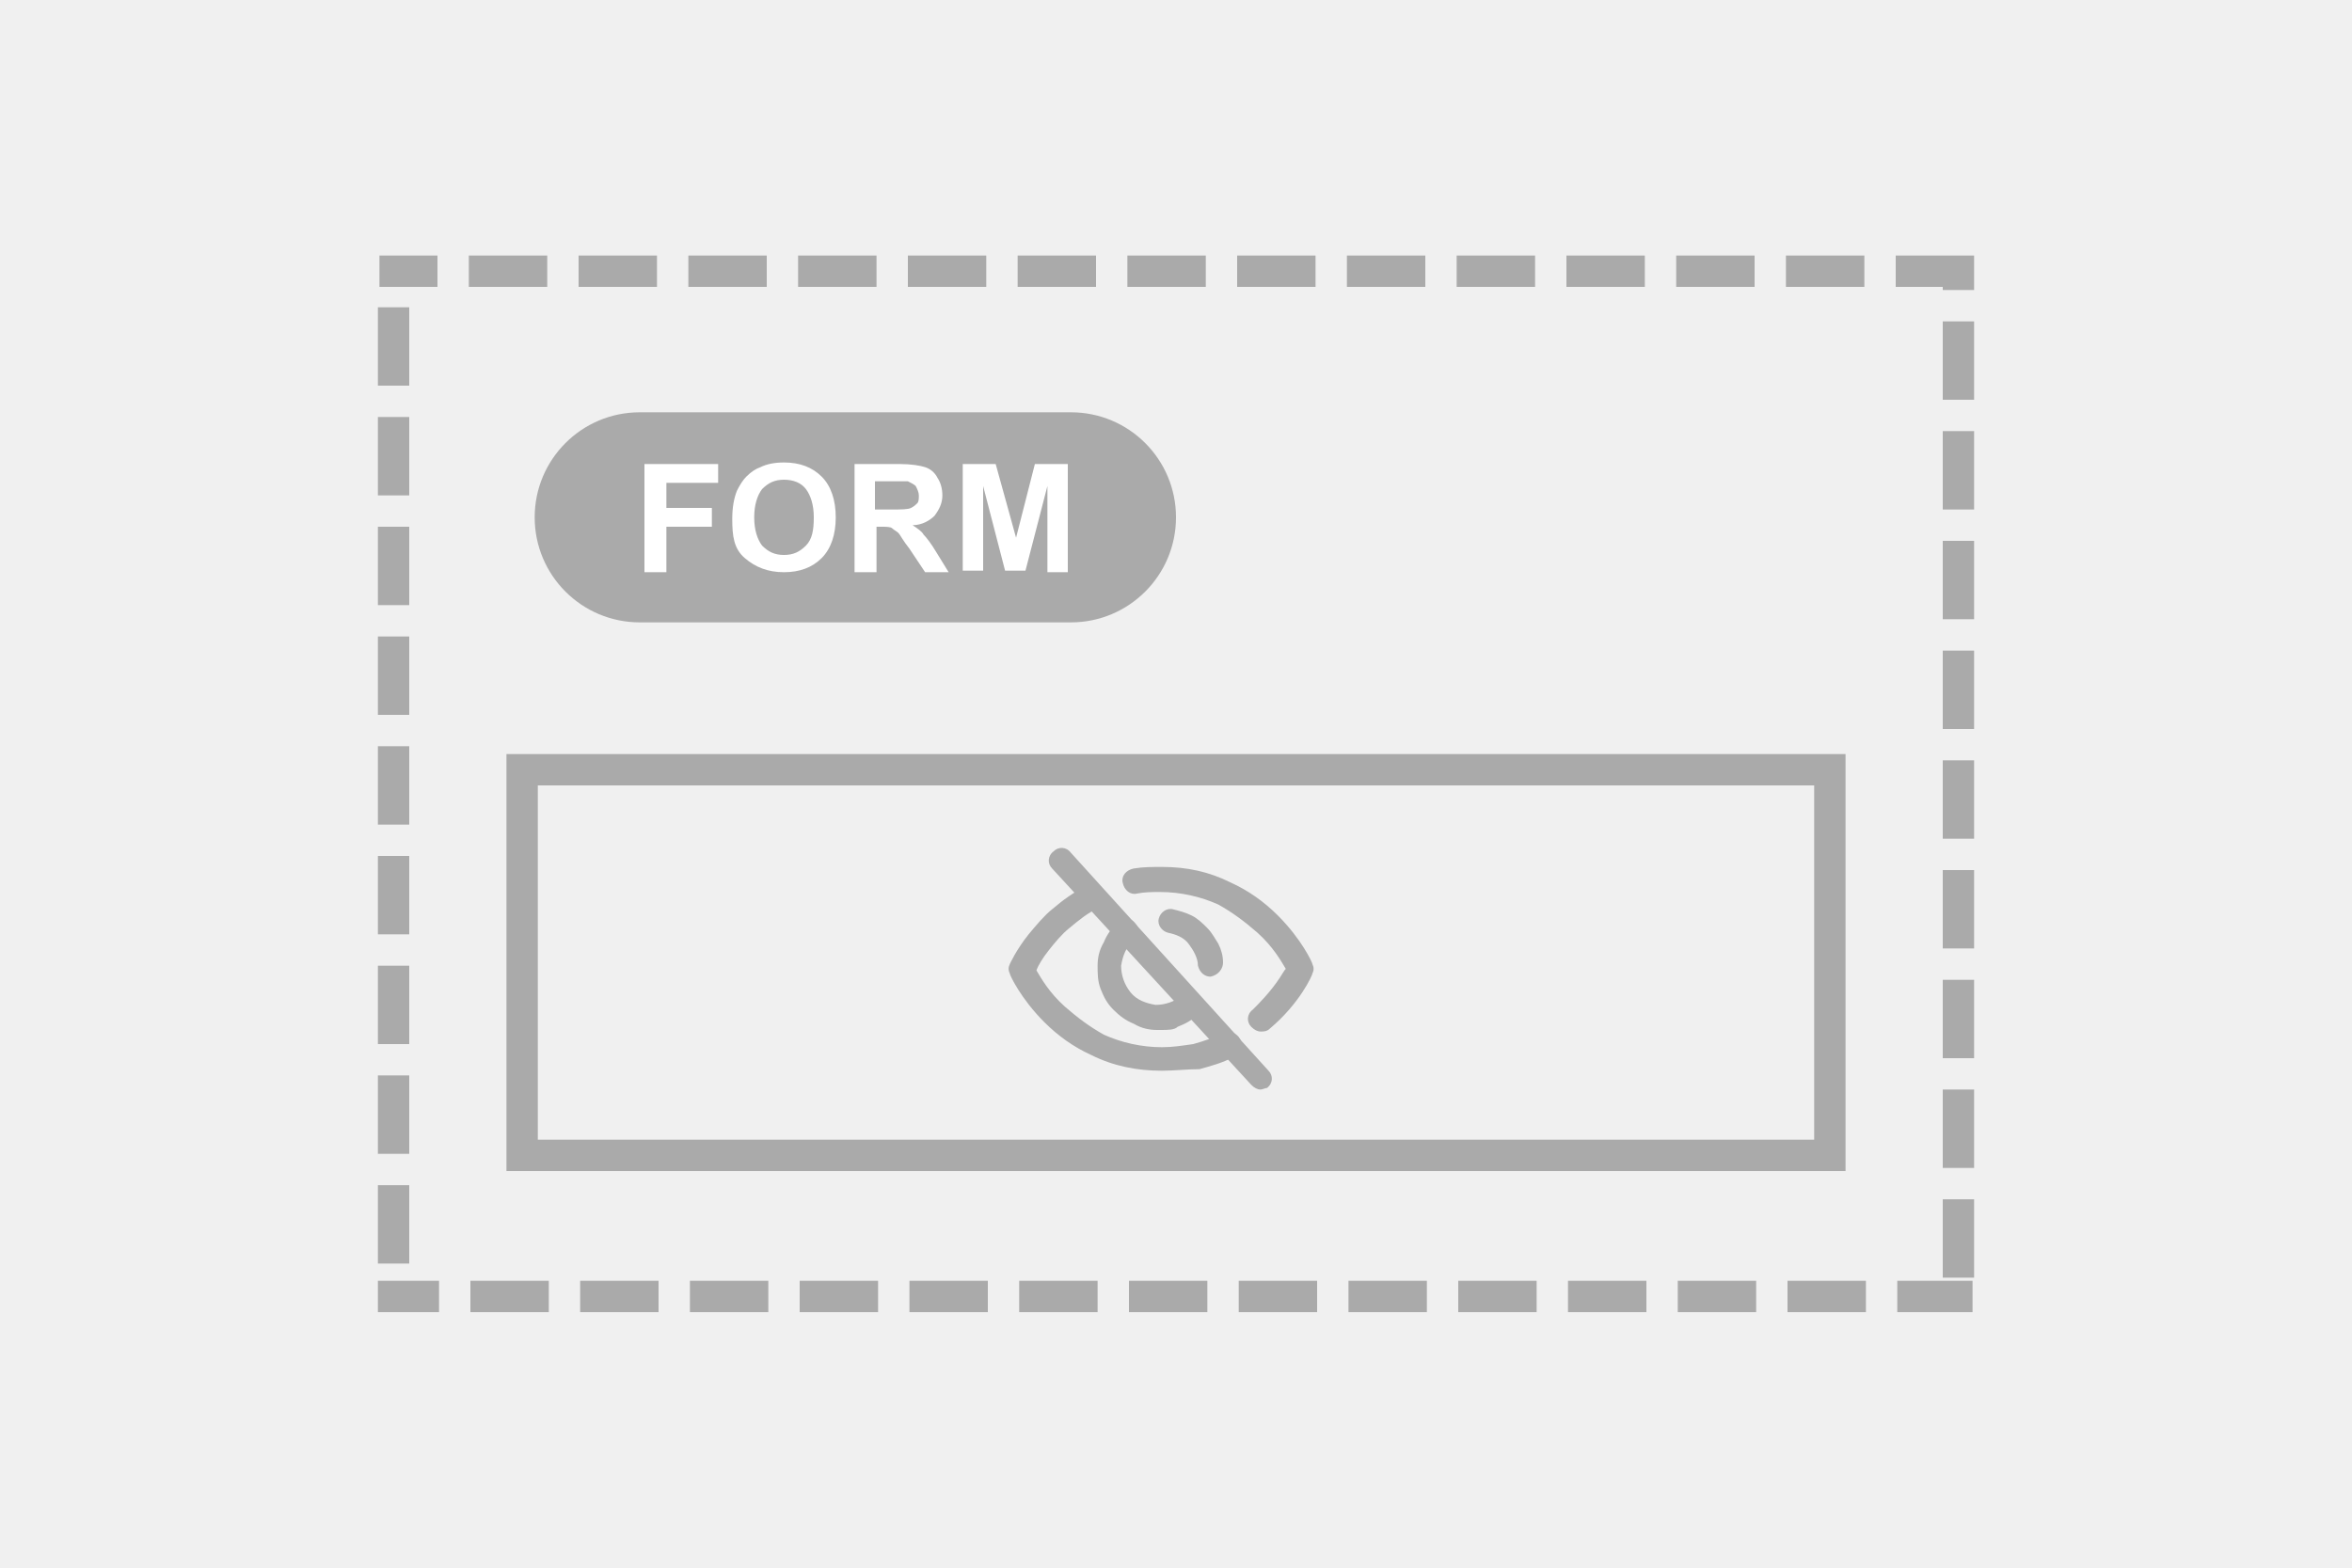
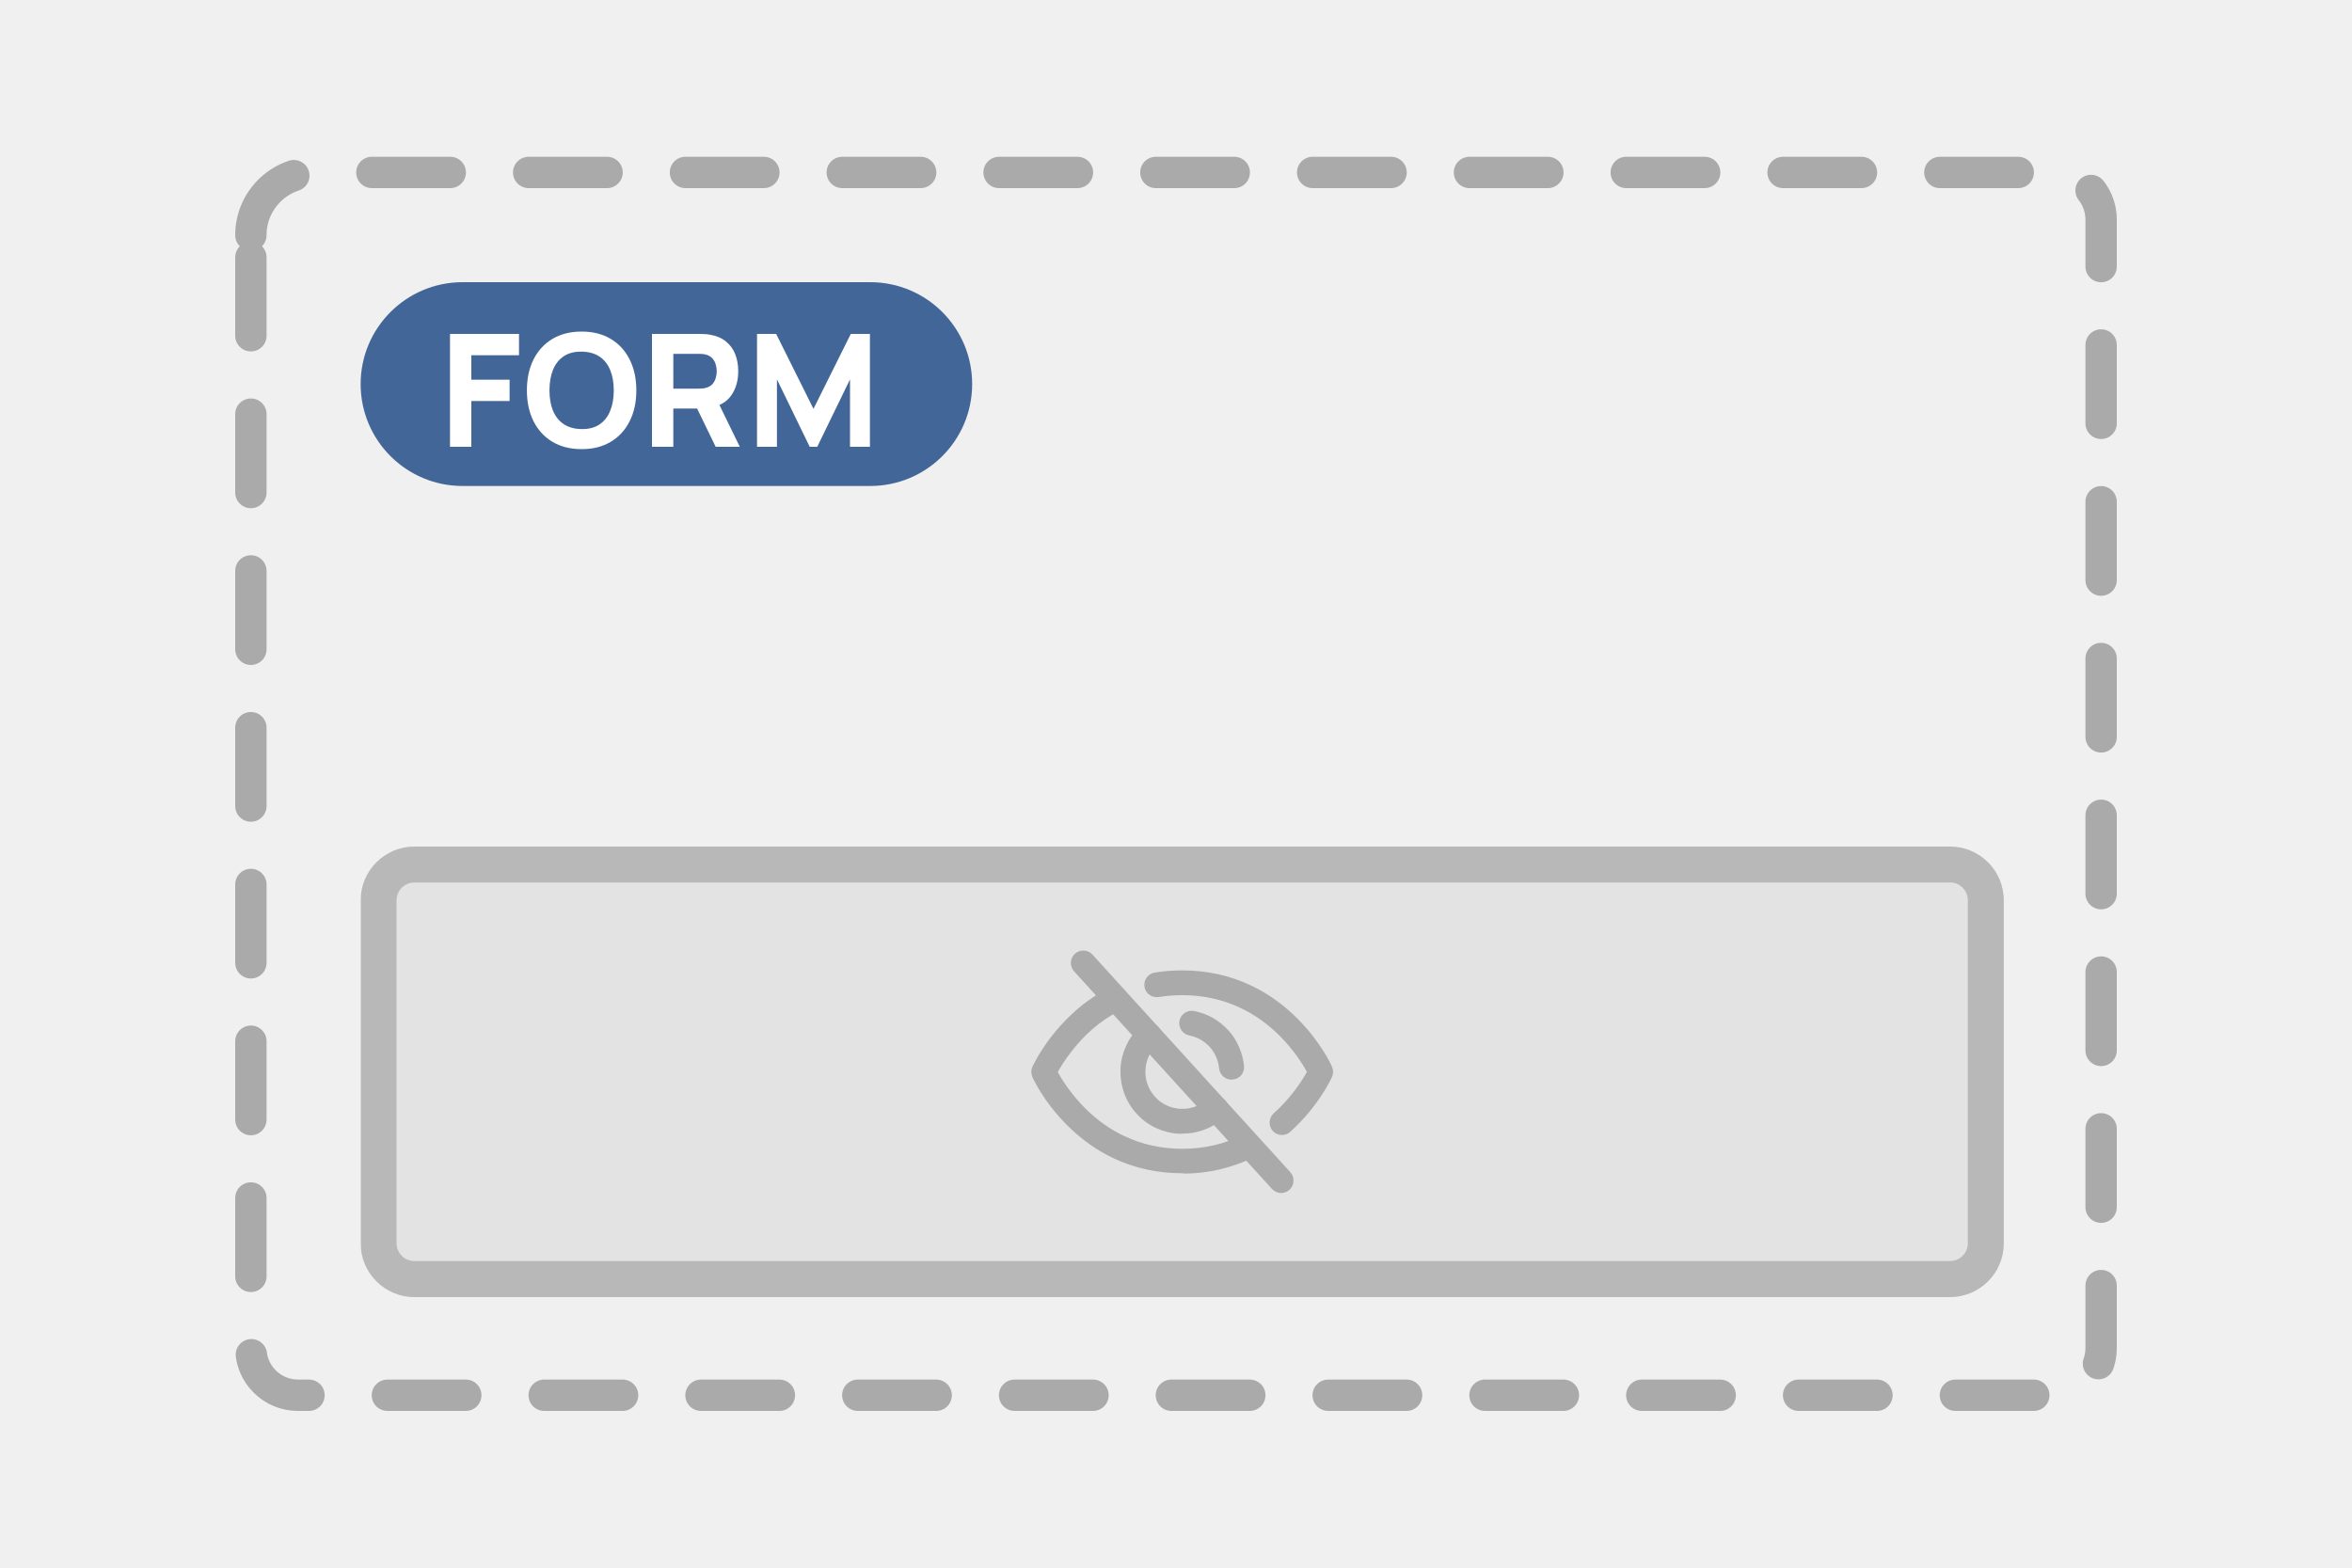
- <svg xmlns="http://www.w3.org/2000/svg" version="1.1" id="Ebene_1" x="0" y="0" viewBox="0 0 150 100" style="enable-background:new 0 0 150 100" xml:space="preserve">
-   <style>.st0{fill:#aaa}.st1{fill:#fff}</style>
-   <path class="st0" d="M115.7 50.1v22.6H34.3V50.1h81.4m2-2H32.3v26.6h85.4V48.1zM118.9 16.3h-5v2h5v-2zm-7 0h-5v2h5v-2zm-7 0h-5v2h5v-2zm-7 0h-5v2h5v-2zm-7 0h-5v2h5v-2zm-7 0h-5v2h5v-2zm-7 0h-5v2h5v-2zm-7 0h-5v2h5v-2zm-7 0h-5v2h5v-2zm-7 0h-5v2h5v-2zm-7 0h-5v2h5v-2zm-7 0h-5v2h5v-2zm-7 0h-5v2h5v-2zm-7 0h-3.7v2h3.7v-2zm-1.8 3.3h-2v5h2v-5zm0 7h-2v5h2v-5zm0 7h-2v5h2v-5zm0 7h-2v5h2v-5zm0 7h-2v5h2v-5zm0 7h-2v5h2v-5zm0 7h-2v5h2v-5zm0 7h-2v5h2v-5zm0 7h-2v5h2v-5zm1.9 6.1h-3.9v.9-.9 2H28v-2zm7 0h-5v2h5v-2zm7 0h-5v2h5v-2zm7 0h-5v2h5v-2zm7 0h-5v2h5v-2zm7 0h-5v2h5v-2zm7 0h-5v2h5v-2zm7 0h-5v2h5v-2zm7 0h-5v2h5v-2zm7 0h-5v2h5v-2zm7 0h-5v2h5v-2zm7 0h-5v2h5v-2zm7 0h-5v2h5v-2zm7 0h-5v2h5v-2zm6.9 0H121v2h4.8v-2h.1zm0-5.2h-2v5h2v-5zm0-7h-2v5h2v-5zm0-7h-2v5h2v-5zm0-7h-2v5h2v-5zm0-7h-2v5h2v-5zm0-7h-2v5h2v-5zm0-7h-2v5h2v-5zm0-7h-2v5h2v-5zm0-7h-2v5h2v-5zm0-4.2h-5v2h3v.2h2v-2.2zM68.3 39.7H40.8a6.7 6.7 0 0 1 0-13.4h27.5a6.7 6.7 0 0 1 0 13.4z" />
-   <path class="st1" d="M41.1 36.5v-6.9h4.7v1.2h-3.3v1.6h2.9v1.2h-2.9v2.9h-1.4zM46.7 33.1c0-.7.1-1.3.3-1.8.2-.4.4-.7.6-.9.3-.3.6-.5.9-.6.4-.2.9-.3 1.5-.3 1 0 1.8.3 2.4.9s.9 1.5.9 2.6-.3 2-.9 2.6c-.6.6-1.4.9-2.4.9s-1.8-.3-2.5-.9-.8-1.4-.8-2.5zm1.4-.1c0 .8.2 1.4.5 1.8.4.4.8.6 1.4.6.6 0 1-.2 1.4-.6.4-.4.5-1 .5-1.8s-.2-1.4-.5-1.8c-.3-.4-.8-.6-1.4-.6-.6 0-1 .2-1.4.6-.3.4-.5 1-.5 1.8zM54.5 36.5v-6.9h2.9c.7 0 1.3.1 1.6.2.3.1.6.3.8.7.2.3.3.7.3 1.1 0 .5-.2.9-.5 1.3-.3.3-.8.6-1.4.6.3.2.6.4.7.6.2.2.5.6.8 1.1l.8 1.3H59L58 35c-.4-.5-.6-.9-.7-1-.1-.1-.3-.2-.4-.3-.1-.1-.4-.1-.7-.1h-.3v2.9h-1.4zm1.3-4h1c.7 0 1.1 0 1.3-.1.2-.1.3-.2.4-.3.1-.1.1-.3.1-.5s-.1-.4-.2-.6c-.1-.1-.3-.2-.5-.3h-2.1v1.8zM61.4 36.5v-6.9h2.1l1.3 4.7 1.2-4.7h2.1v6.9h-1.3V31l-1.4 5.4h-1.3L62.7 31v5.4h-1.3z" />
-   <path class="st0" d="M80.4 69.5c-.2 0-.4-.1-.6-.3L67.1 55.4c-.3-.3-.3-.8.1-1.1.3-.3.8-.3 1.1.1l12.6 13.9c.3.3.3.8-.1 1.1-.1 0-.3.1-.4.1z" />
-   <path class="st0" d="M74 65.7h-.2c-.5 0-1-.1-1.5-.4-.5-.2-.9-.5-1.3-.9s-.6-.8-.8-1.3c-.2-.5-.2-1-.2-1.5s.1-1 .4-1.5c.2-.5.5-.9.9-1.3.3-.3.8-.3 1.1.1.3.3.3.8-.1 1.1-.5.4-.7 1-.8 1.6 0 .6.2 1.2.6 1.7.4.5 1 .7 1.6.8.6 0 1.2-.2 1.7-.6.3-.3.8-.3 1.1.1.3.3.3.8-.1 1.1-.4.4-.8.6-1.3.8-.2.2-.6.2-1.1.2z" />
-   <path class="st0" d="M74.1 68.3c-1.6 0-3.1-.3-4.5-1-1.1-.5-2.1-1.2-3-2.1-1.5-1.5-2.2-3-2.2-3.1-.1-.2-.1-.4 0-.6 0 0 .4-.9 1.2-1.9.5-.6 1-1.2 1.5-1.6.7-.6 1.4-1.1 2.2-1.5.4-.2.9 0 1.1.3.2.4 0 .9-.3 1.1-.7.3-1.3.8-1.9 1.3-.5.4-.9.9-1.3 1.4-.4.5-.7 1-.8 1.3.3.5.8 1.4 1.8 2.3.8.7 1.6 1.3 2.5 1.8 1.1.5 2.4.8 3.7.8.7 0 1.3-.1 2-.2.7-.2 1.3-.4 1.9-.7.4-.2.9 0 1.1.4.2.4 0 .9-.4 1.1-.7.4-1.5.6-2.2.8-.8 0-1.6.1-2.4.1zM80.4 65.8c-.2 0-.4-.1-.6-.3-.3-.3-.3-.8.1-1.1.4-.4 1.1-1.1 1.7-2 .2-.3.3-.5.4-.6-.3-.5-.8-1.4-1.8-2.3-.8-.7-1.6-1.3-2.5-1.8-1.1-.5-2.4-.8-3.7-.8-.5 0-1 0-1.5.1-.4.1-.8-.2-.9-.7-.1-.4.2-.8.7-.9.6-.1 1.2-.1 1.8-.1 1.6 0 3 .3 4.4 1 1.1.5 2.1 1.2 3 2.1 1.5 1.5 2.2 3 2.2 3.1.1.2.1.4 0 .6 0 .1-.8 1.9-2.7 3.5-.2.2-.4.2-.6.2z" />
-   <path class="st0" d="M77.2 62.3c-.4 0-.7-.3-.8-.7 0-.5-.3-1-.6-1.4-.3-.4-.8-.6-1.3-.7-.4-.1-.7-.5-.6-.9.1-.4.5-.7.9-.6.4.1.8.2 1.2.4.4.2.7.5 1 .8s.5.7.7 1c.2.4.3.8.3 1.2 0 .4-.3.8-.8.9z" />
+ <svg xmlns="http://www.w3.org/2000/svg" viewBox="0 0 150 100" fill="none">
+   <g id="form-hidden">
+     <path id="Rectangle 1" d="M16 15C16 12.791 17.791 11 20 11H131C132.657 11 134 12.343 134 14V86C134 87.657 132.657 89 131 89H19C17.343 89 16 87.657 16 86V15Z" stroke="#AAAAAA" stroke-width="2" stroke-linecap="round" stroke-dasharray="5 5" />
+     <g id="Badge">
+       <g clip-path="url(#clip0_4_161)">
+         <rect x="23" y="18" width="39" height="13" rx="6.5" fill="#426698" />
+         <path id="FORM" d="M28.7 28.5V21.3H33.1V22.66H30.06V24.22H32.5V25.58H30.06V28.5H28.7ZM37.093 28.65C36.373 28.65 35.751 28.493 35.228 28.18C34.708 27.867 34.306 27.428 34.023 26.865C33.743 26.302 33.603 25.647 33.603 24.9C33.603 24.153 33.743 23.498 34.023 22.935C34.306 22.372 34.708 21.933 35.228 21.62C35.751 21.307 36.373 21.15 37.093 21.15C37.813 21.15 38.433 21.307 38.953 21.62C39.476 21.933 39.878 22.372 40.158 22.935C40.441 23.498 40.583 24.153 40.583 24.9C40.583 25.647 40.441 26.302 40.158 26.865C39.878 27.428 39.476 27.867 38.953 28.18C38.433 28.493 37.813 28.65 37.093 28.65ZM37.093 27.37C37.549 27.377 37.929 27.278 38.233 27.075C38.536 26.872 38.763 26.583 38.913 26.21C39.066 25.837 39.143 25.4 39.143 24.9C39.143 24.4 39.066 23.967 38.913 23.6C38.763 23.233 38.536 22.948 38.233 22.745C37.929 22.542 37.549 22.437 37.093 22.43C36.636 22.423 36.256 22.522 35.953 22.725C35.649 22.928 35.421 23.217 35.268 23.59C35.118 23.963 35.043 24.4 35.043 24.9C35.043 25.4 35.118 25.833 35.268 26.2C35.421 26.567 35.649 26.852 35.953 27.055C36.256 27.258 36.636 27.363 37.093 27.37ZM41.581 28.5V21.3H44.621C44.691 21.3 44.784 21.303 44.901 21.31C45.021 21.313 45.127 21.323 45.221 21.34C45.651 21.407 46.002 21.548 46.276 21.765C46.553 21.982 46.756 22.255 46.886 22.585C47.016 22.912 47.081 23.277 47.081 23.68C47.081 24.283 46.931 24.8 46.631 25.23C46.331 25.657 45.861 25.92 45.221 26.02L44.621 26.06H42.941V28.5H41.581ZM45.641 28.5L44.221 25.57L45.621 25.3L47.181 28.5H45.641ZM42.941 24.79H44.561C44.631 24.79 44.708 24.787 44.791 24.78C44.874 24.773 44.951 24.76 45.021 24.74C45.204 24.69 45.346 24.607 45.446 24.49C45.546 24.37 45.614 24.238 45.651 24.095C45.691 23.948 45.711 23.81 45.711 23.68C45.711 23.55 45.691 23.413 45.651 23.27C45.614 23.123 45.546 22.992 45.446 22.875C45.346 22.755 45.204 22.67 45.021 22.62C44.951 22.6 44.874 22.587 44.791 22.58C44.708 22.573 44.631 22.57 44.561 22.57H42.941V24.79ZM48.28 28.5V21.3H49.5L51.88 26.08L54.26 21.3H55.48V28.5H54.21V24.2L52.12 28.5H51.64L49.55 24.2V28.5H48.28Z" fill="white" />
+       </g>
+     </g>
+     <g id="Ebene_1" clip-path="url(#clip1_4_161)">
+       <g id="Group" opacity="0.25">
+         <path id="Vector" d="M124.37 54H26.43C24.536 54 23 55.536 23 57.43V79.31C23 81.204 24.536 82.74 26.43 82.74H124.37C126.264 82.74 127.8 81.204 127.8 79.31V57.43C127.8 55.536 126.264 54 124.37 54Z" fill="#AAAAAA" fill-opacity="0.75" />
+       </g>
+       <g id="Group_2" opacity="0.75">
+         <path id="Vector_2" d="M124.36 56.29C124.99 56.29 125.5 56.8 125.5 57.43V79.3C125.5 79.93 124.99 80.44 124.36 80.44H26.43C25.8 80.44 25.29 79.93 25.29 79.3V57.43C25.29 56.8 25.8 56.29 26.43 56.29H124.36ZM124.36 54H26.43C24.54 54 23 55.54 23 57.43V79.3C23 81.2 24.54 82.74 26.43 82.74H124.36C126.26 82.74 127.79 81.2 127.79 79.31V57.43C127.79 55.53 126.25 54 124.36 54Z" fill="#AAAAAA" />
+       </g>
+       <path id="Vector_3" d="M81.71 76.1C81.49 76.1 81.28 76.01 81.12 75.84L68.5 61.96C68.21 61.64 68.23 61.13 68.55 60.84C68.87 60.55 69.38 60.57 69.67 60.89L82.29 74.77C82.58 75.09 82.56 75.6 82.24 75.89C82.09 76.03 81.9 76.1 81.71 76.1Z" fill="#AAAAAA" />
+       <path id="Vector_4" d="M75.4 72.32C75.34 72.32 75.27 72.32 75.21 72.32C74.7 72.3 74.2 72.17 73.74 71.96C73.26 71.74 72.83 71.43 72.48 71.03C72.12 70.64 71.85 70.18 71.68 69.68C71.51 69.2 71.44 68.69 71.46 68.18C71.48 67.67 71.61 67.17 71.82 66.71C72.04 66.23 72.35 65.8 72.75 65.45C73.07 65.16 73.58 65.18 73.87 65.5C74.16 65.82 74.14 66.33 73.82 66.62C73.35 67.04 73.08 67.62 73.05 68.26C73.02 68.89 73.24 69.49 73.66 69.96C74.08 70.43 74.66 70.7 75.3 70.73C75.93 70.76 76.53 70.54 77 70.12C77.32 69.83 77.83 69.85 78.12 70.17C78.41 70.49 78.39 71 78.07 71.29C77.68 71.65 77.22 71.92 76.72 72.09C76.3 72.24 75.86 72.31 75.41 72.31L75.4 72.32Z" fill="#AAAAAA" />
+       <path id="Vector_5" d="M75.47 74.84C75.47 74.84 75.42 74.84 75.39 74.84C73.83 74.84 72.36 74.52 71.01 73.88C69.93 73.37 68.94 72.66 68.05 71.77C66.54 70.26 65.86 68.76 65.84 68.69C65.75 68.48 65.75 68.25 65.84 68.05C65.86 68.02 66.23 67.19 67.02 66.16C67.48 65.56 67.99 65.01 68.54 64.52C69.23 63.9 69.99 63.39 70.78 62.99C71.17 62.79 71.65 62.95 71.85 63.34C72.05 63.73 71.89 64.21 71.5 64.41C70.84 64.75 70.2 65.18 69.62 65.69C69.15 66.11 68.71 66.58 68.31 67.1C67.9 67.63 67.62 68.09 67.46 68.39C67.72 68.86 68.3 69.79 69.22 70.71C69.98 71.46 70.82 72.06 71.73 72.48C72.86 73.01 74.09 73.28 75.4 73.28C76.07 73.28 76.75 73.21 77.4 73.06C78.06 72.91 78.69 72.68 79.29 72.37C79.68 72.17 80.16 72.33 80.36 72.72C80.56 73.11 80.4 73.59 80.01 73.79C79.3 74.15 78.54 74.42 77.76 74.6C77.01 74.78 76.24 74.86 75.47 74.86V74.84Z" fill="#AAAAAA" />
+       <path id="Vector_6" d="M81.76 72.4C81.54 72.4 81.33 72.31 81.17 72.14C80.88 71.81 80.91 71.31 81.23 71.02C81.68 70.62 82.34 69.94 82.96 69.01C83.13 68.76 83.26 68.54 83.35 68.37C83.09 67.9 82.51 66.97 81.59 66.05C80.83 65.3 79.99 64.7 79.08 64.28C77.95 63.75 76.72 63.48 75.41 63.48C75.41 63.48 75.4 63.48 75.39 63.48C74.89 63.48 74.39 63.52 73.9 63.6C73.47 63.67 73.06 63.38 72.99 62.95C72.92 62.52 73.21 62.11 73.64 62.04C74.22 61.94 74.81 61.9 75.4 61.9C76.96 61.9 78.43 62.22 79.78 62.86C80.86 63.37 81.85 64.08 82.74 64.97C84.25 66.48 84.93 67.98 84.95 68.05C85.04 68.26 85.04 68.49 84.95 68.69C84.92 68.77 84.1 70.57 82.28 72.2C82.13 72.34 81.94 72.4 81.75 72.4H81.76Z" fill="#AAAAAA" />
+       <path id="Vector_7" d="M78.54 68.87C78.14 68.87 77.79 68.56 77.75 68.15C77.7 67.64 77.49 67.16 77.15 66.78C76.8 66.4 76.35 66.15 75.85 66.05C75.42 65.97 75.14 65.55 75.22 65.12C75.3 64.69 75.72 64.41 76.15 64.49C76.57 64.57 76.98 64.72 77.35 64.93C77.71 65.14 78.04 65.4 78.33 65.71C78.61 66.02 78.84 66.37 79.01 66.76C79.19 67.15 79.29 67.57 79.34 68C79.38 68.44 79.06 68.82 78.63 68.86C78.6 68.86 78.58 68.86 78.55 68.86L78.54 68.87Z" fill="#AAAAAA" />
+     </g>
+   </g>
+   <defs>
+     <clipPath id="clip0_4_161">
+       <rect x="23" y="18" width="39" height="13" rx="6.5" fill="white" />
+     </clipPath>
+     <clipPath id="clip1_4_161">
+       <rect width="104.8" height="28.74" fill="white" transform="translate(23 54)" />
+     </clipPath>
+   </defs>
</svg>
